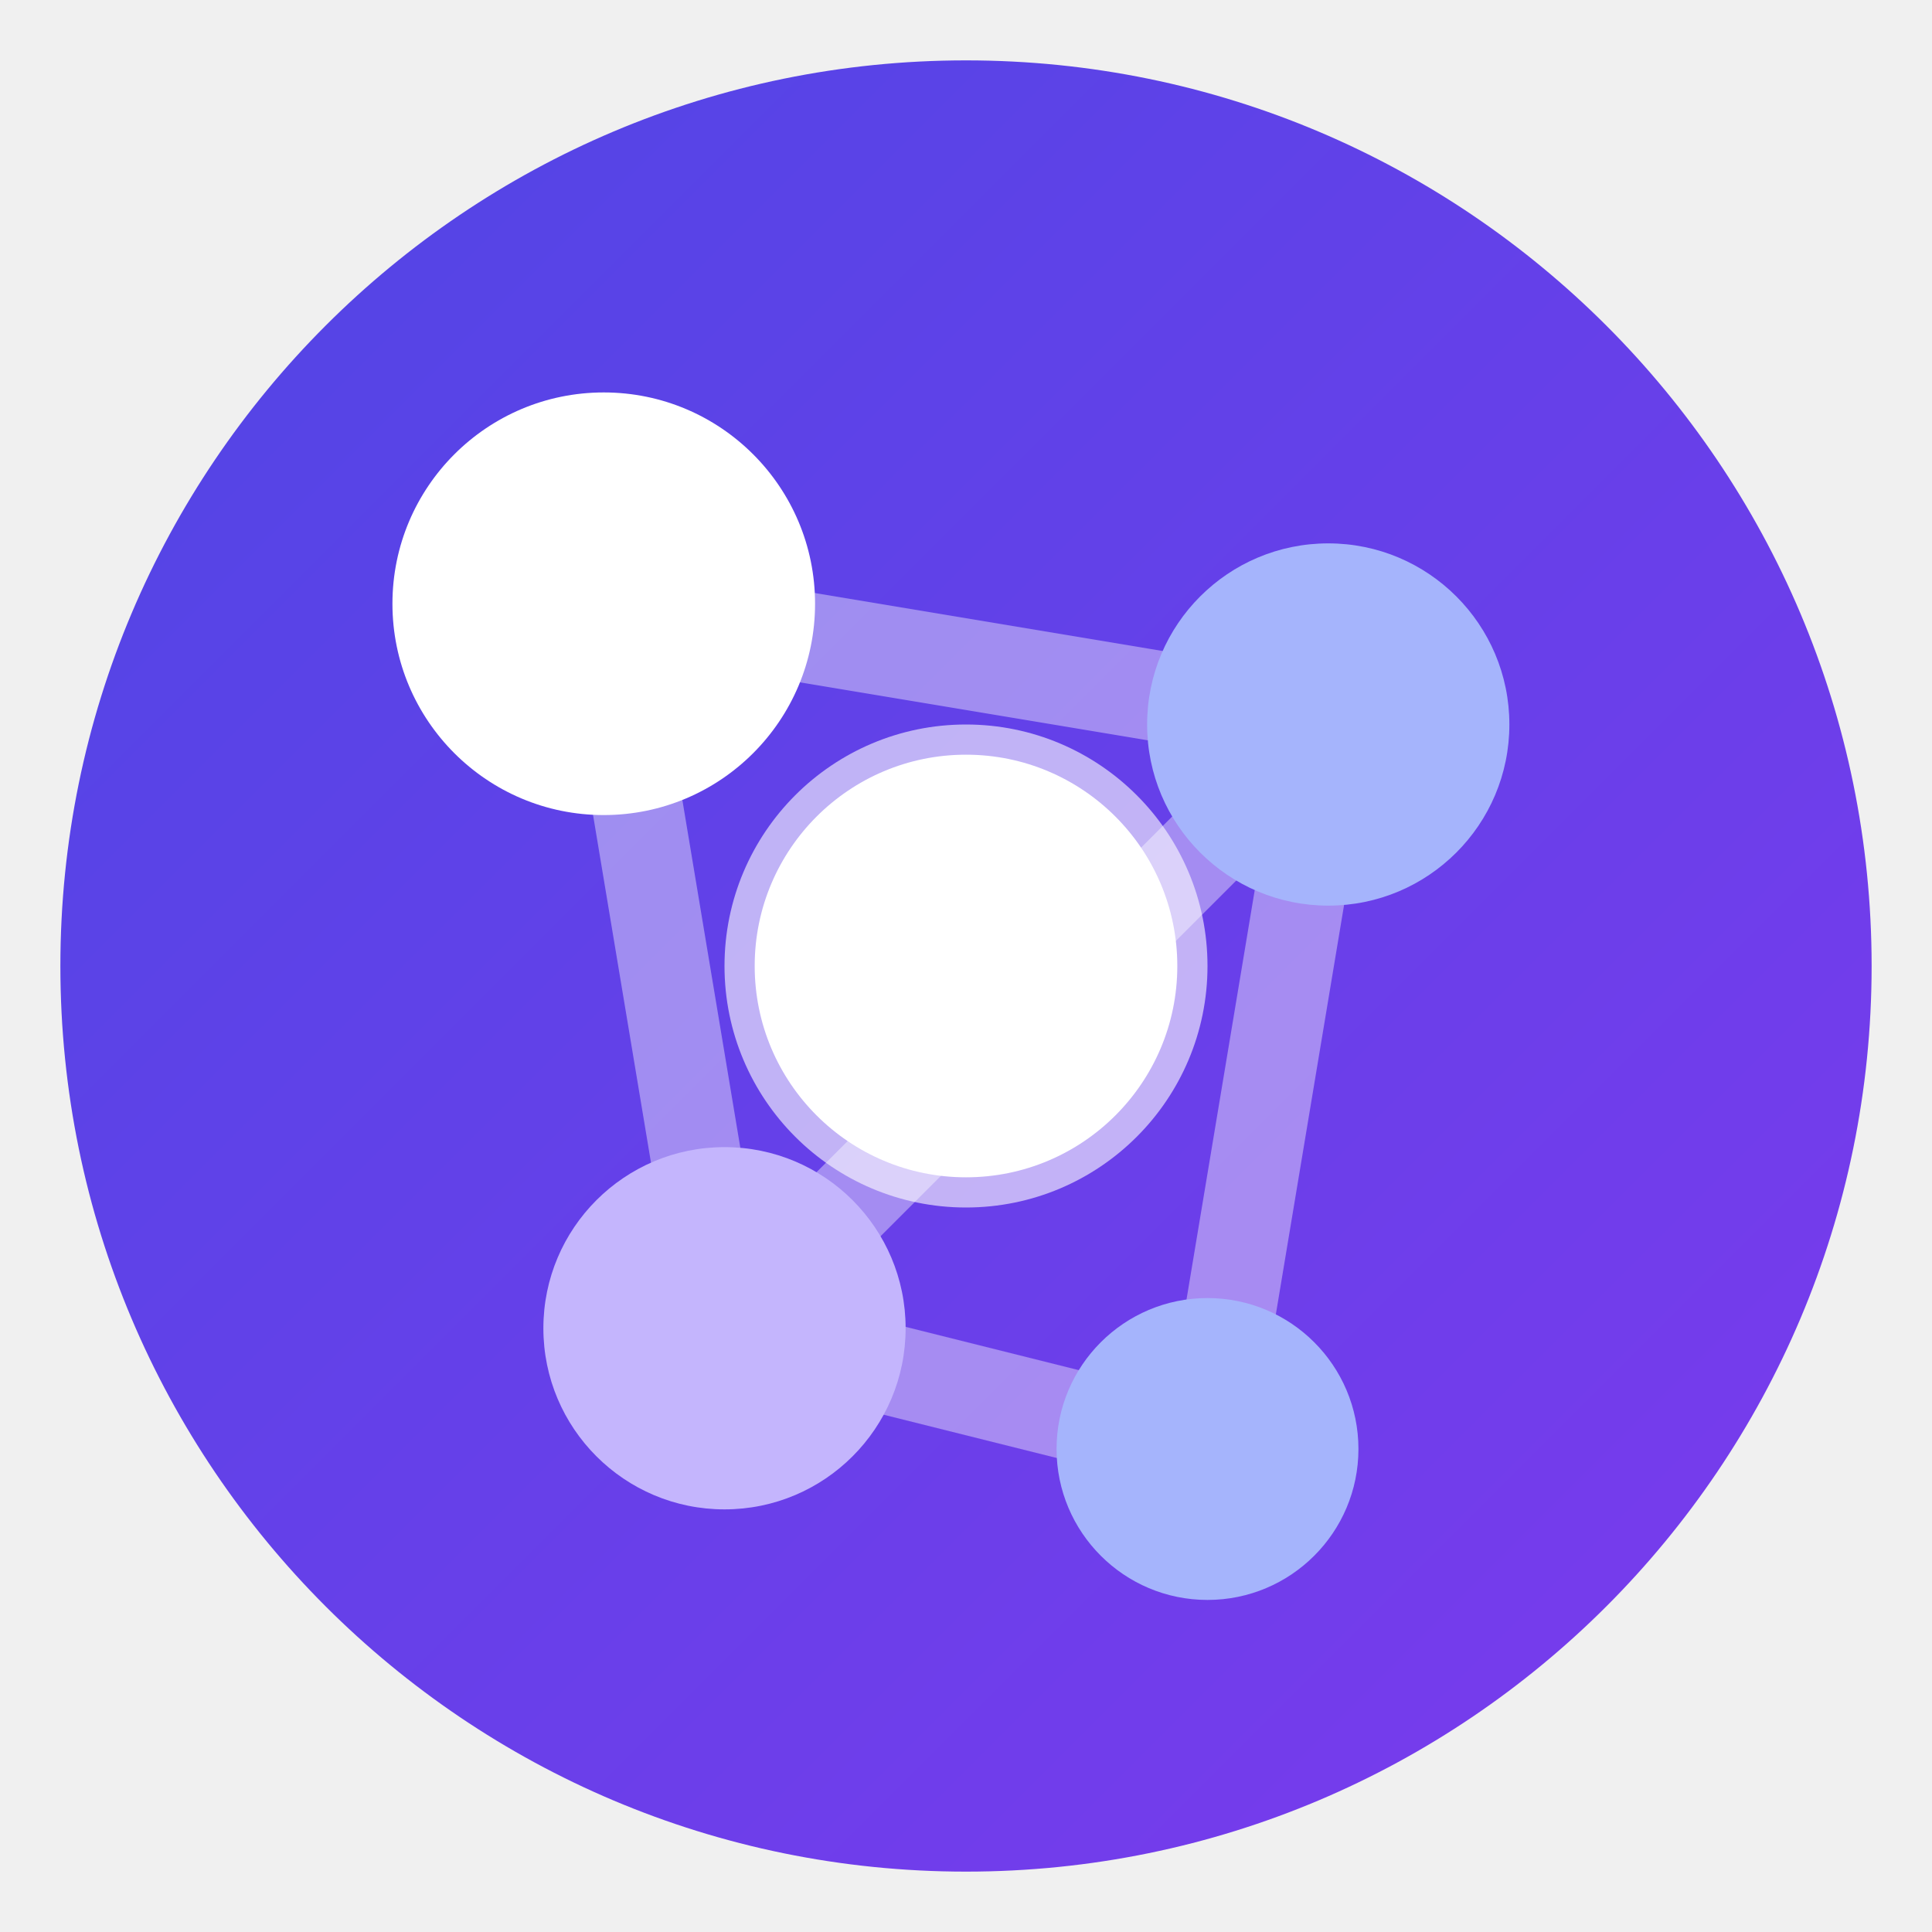
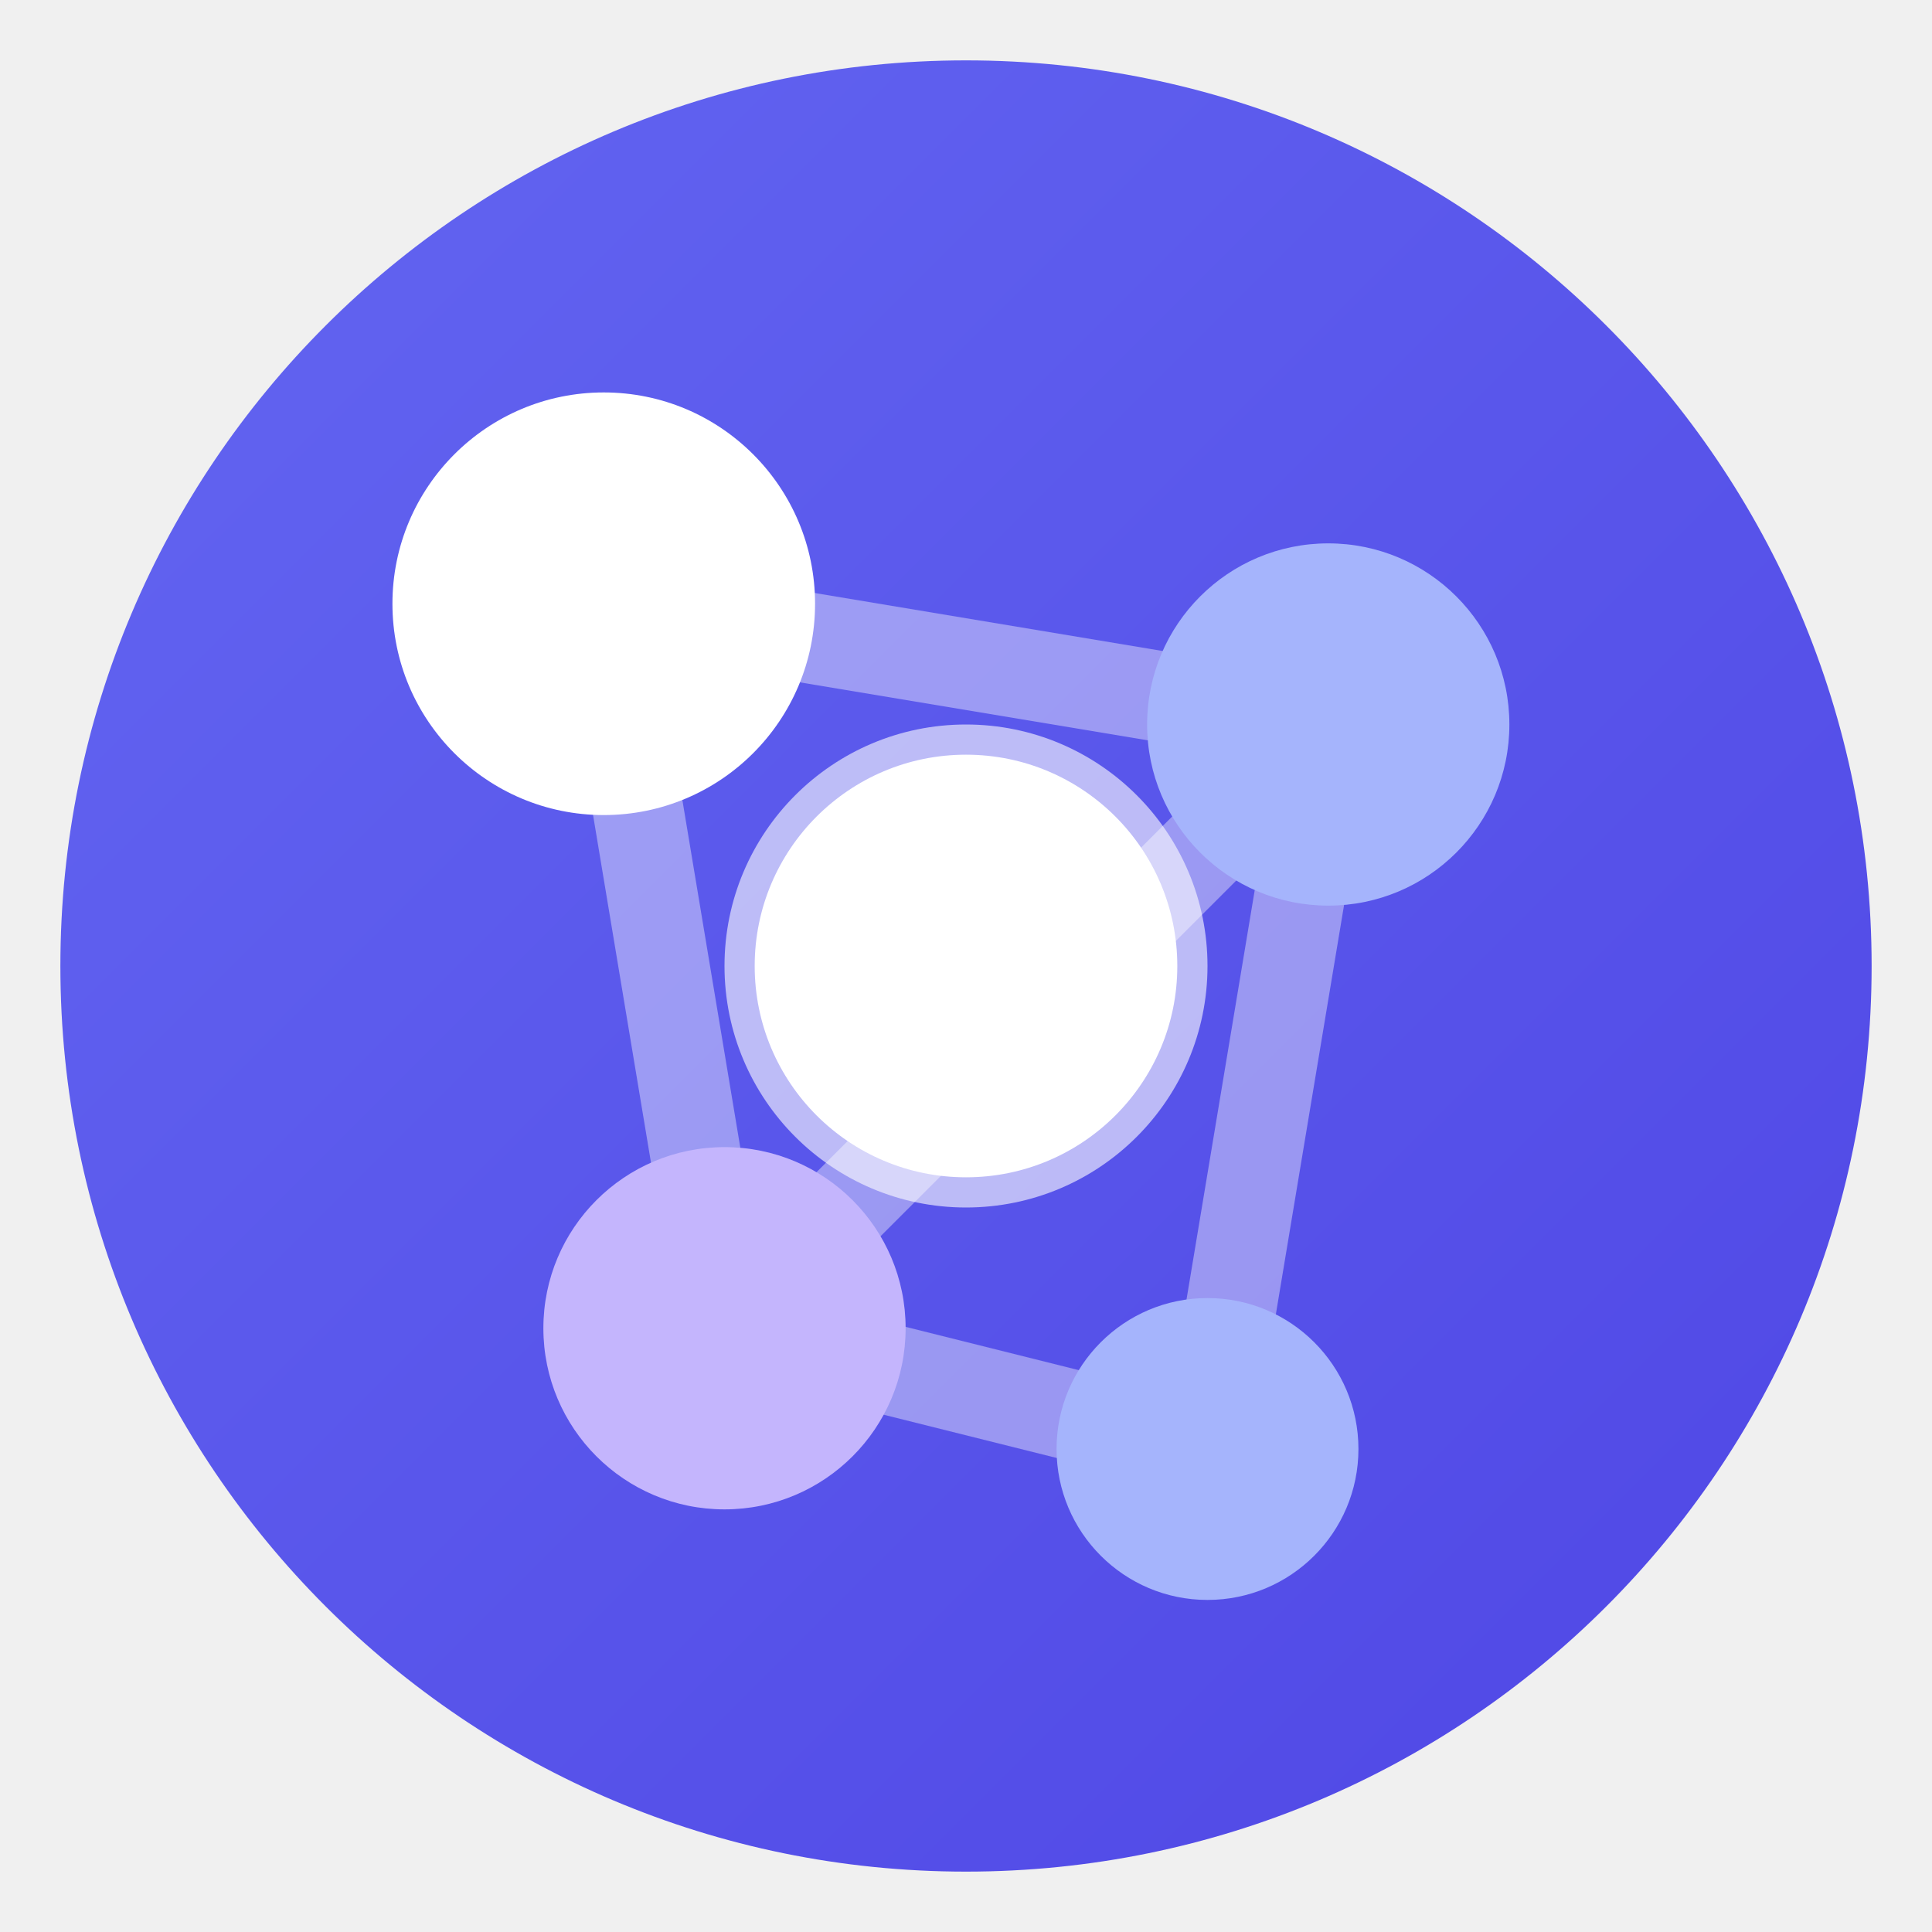
<svg xmlns="http://www.w3.org/2000/svg" viewBox="0 0 32 32" width="32" height="32">
  <defs>
    <linearGradient id="bg" x1="0%" y1="0%" x2="100%" y2="100%">
-       <stop offset="0%" style="stop-color:#4F46E5" />
-       <stop offset="100%" style="stop-color:#7C3AED" />
+       <stop offset="0%" style="stop-color:#6366F1" />
+       <stop offset="100%" style="stop-color:#4F46E5" />
    </linearGradient>
  </defs>
  <circle cx="16" cy="16" r="15" fill="url(#bg)" />
  <line x1="10" y1="10" x2="22" y2="12" stroke="rgba(255,255,255,0.4)" stroke-width="1.5" />
  <line x1="10" y1="10" x2="12" y2="22" stroke="rgba(255,255,255,0.4)" stroke-width="1.5" />
  <line x1="22" y1="12" x2="20" y2="24" stroke="rgba(255,255,255,0.4)" stroke-width="1.5" />
  <line x1="12" y1="22" x2="20" y2="24" stroke="rgba(255,255,255,0.4)" stroke-width="1.5" />
  <line x1="22" y1="12" x2="12" y2="22" stroke="rgba(255,255,255,0.4)" stroke-width="1.5" />
  <circle cx="10" cy="10" r="3.5" fill="#fff" />
  <circle cx="22" cy="12" r="3" fill="#A5B4FC" />
  <circle cx="12" cy="22" r="3" fill="#C4B5FD" />
  <circle cx="20" cy="24" r="2.5" fill="#A5B4FC" />
  <circle cx="16" cy="16" r="3.5" fill="#fff" stroke="rgba(255,255,255,0.6)" stroke-width="1" />
</svg>
